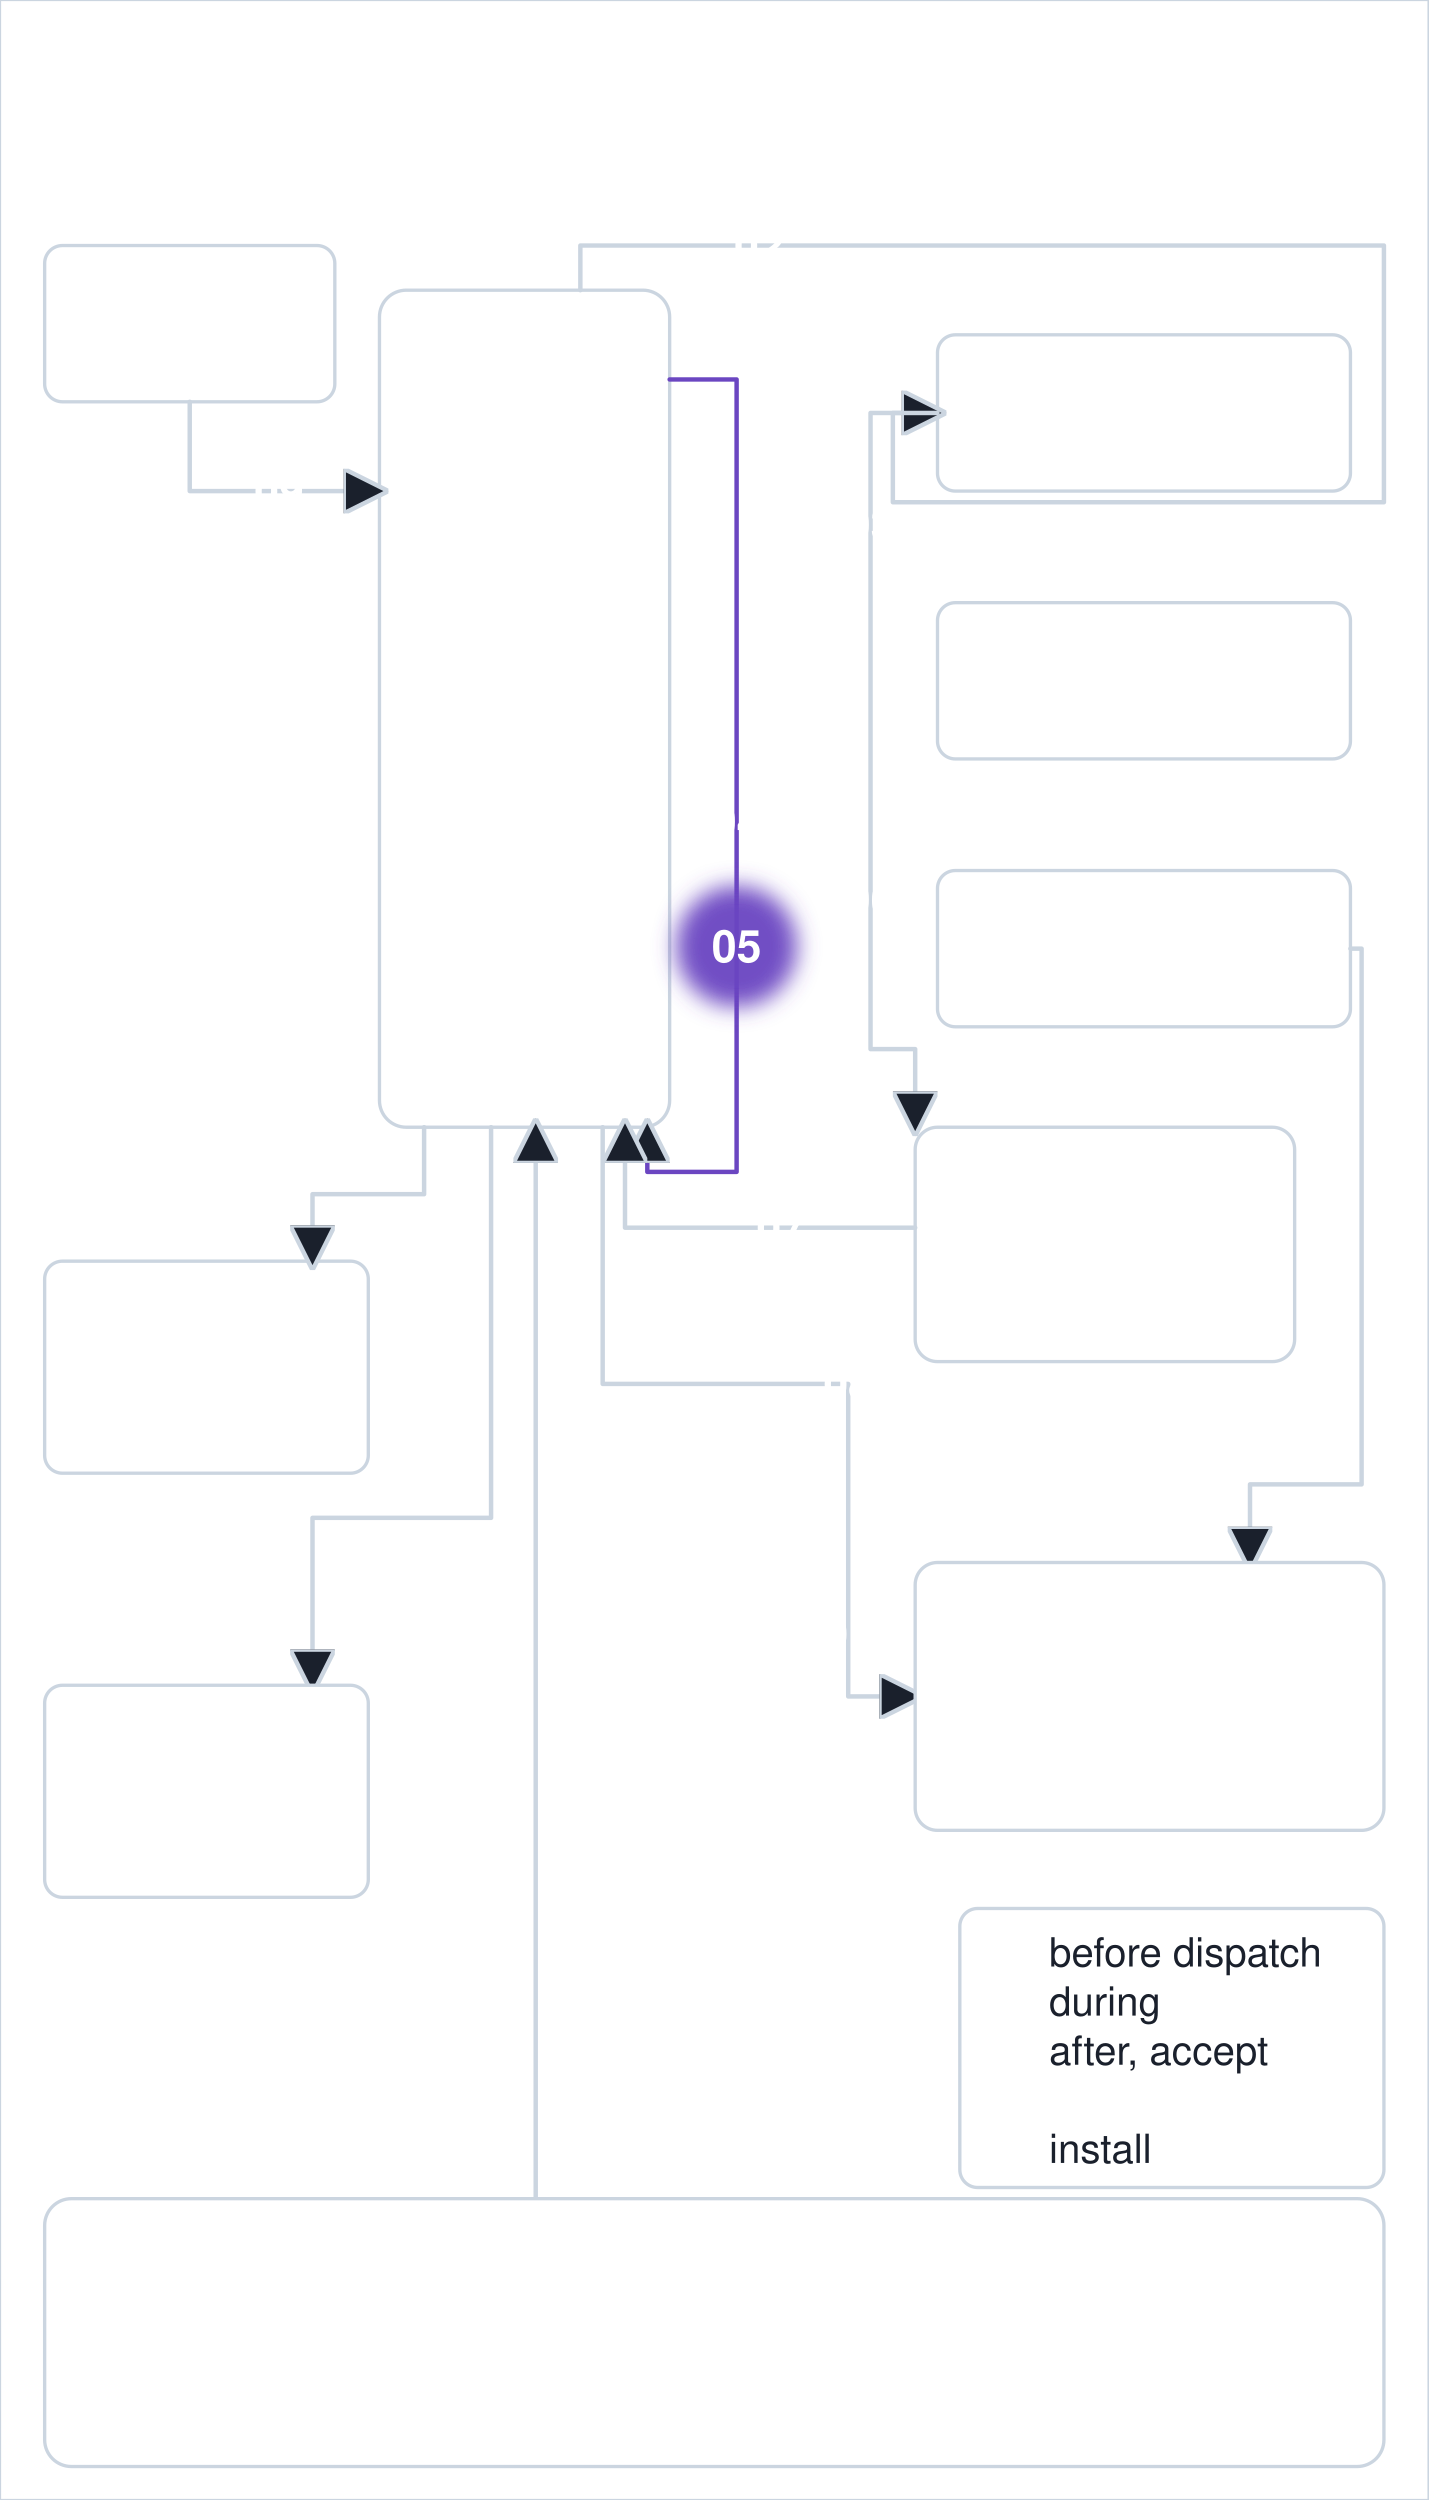
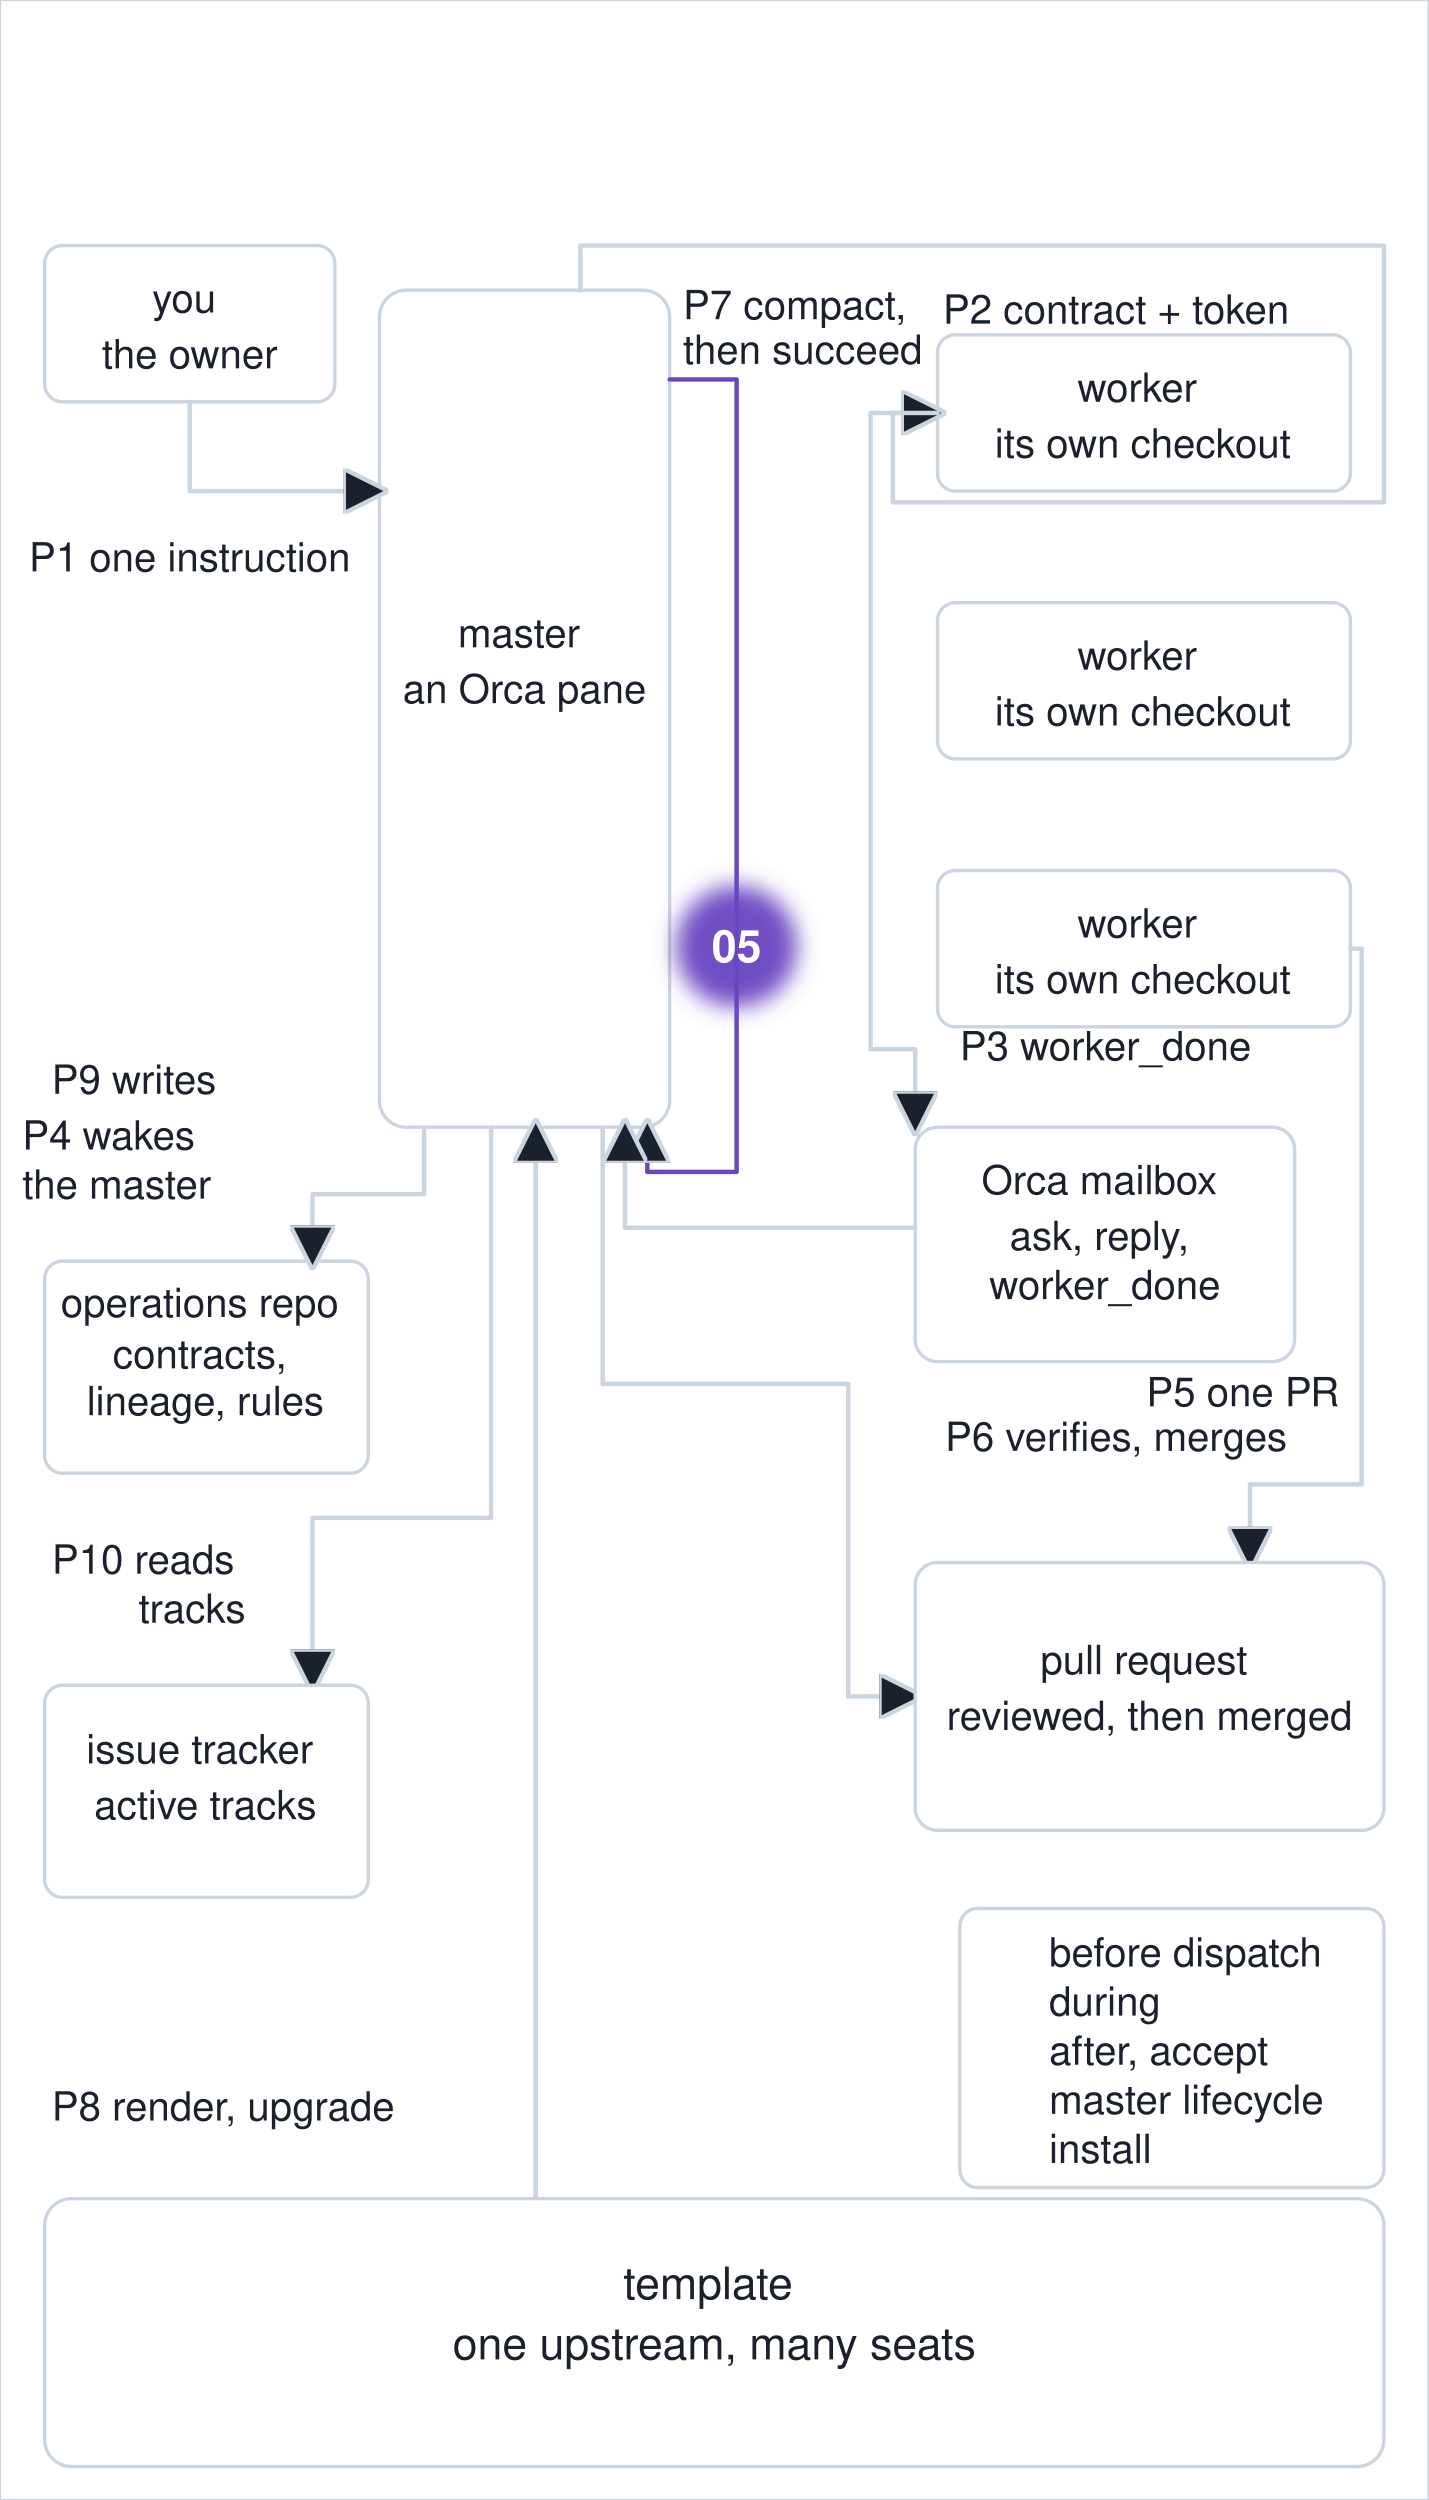
<svg xmlns="http://www.w3.org/2000/svg" width="640" height="1120" viewBox="0 0 640 1120" font-family="Helvetica, Arial, sans-serif">
  <defs>
    <marker id="system-arrow" markerWidth="10" markerHeight="10" refX="8" refY="5" orient="auto">
      <path d="M0,0 L10,5 L0,10 z" fill="#1a202c" stroke="#cbd5e0" />
    </marker>
    <filter id="glow-unit-05" x="-50%" y="-50%" width="200%" height="200%">
      <feGaussianBlur in="SourceGraphic" stdDeviation="5" result="coloredBlur" />
    </filter>
  </defs>
  <rect width="640" height="1120" fill="#ffffff" stroke="#cbd5e0" />
  <rect x="20" y="110" width="130" height="70" rx="8" fill="#ffffff" stroke="#cbd5e0" stroke-width="1.5" />
+   <text x="85" y="140" text-anchor="middle" font-size="18" fill="#1a202c">
+     <tspan x="85" dy="0">you</tspan>
+     <tspan x="85" dy="25">the owner</tspan>
+   </text>
  <rect x="170" y="130" width="130" height="375" rx="12" fill="#ffffff" stroke="#cbd5e0" stroke-width="1.5" />
+   <text x="235" y="290" text-anchor="middle" font-size="18" fill="#1a202c">
+     <tspan x="235" dy="0">master</tspan>
+     <tspan x="235" dy="25">an Orca pane</tspan>
+   </text>
  <rect x="420" y="150" width="185" height="70" rx="8" fill="#ffffff" stroke="#cbd5e0" stroke-width="1.5" />
+   <text x="512" y="180" text-anchor="middle" font-size="18" fill="#1a202c">
+     <tspan x="512" dy="0">worker</tspan>
+     <tspan x="512" dy="25">its own checkout</tspan>
+   </text>
  <rect x="420" y="270" width="185" height="70" rx="8" fill="#ffffff" stroke="#cbd5e0" stroke-width="1.5" />
+   <text x="512" y="300" text-anchor="middle" font-size="18" fill="#1a202c">
+     <tspan x="512" dy="0">worker</tspan>
+     <tspan x="512" dy="25">its own checkout</tspan>
+   </text>
  <rect x="420" y="390" width="185" height="70" rx="8" fill="#ffffff" stroke="#cbd5e0" stroke-width="1.5" />
+   <text x="512" y="420" text-anchor="middle" font-size="18" fill="#1a202c">
+     <tspan x="512" dy="0">worker</tspan>
+     <tspan x="512" dy="25">its own checkout</tspan>
+   </text>
  <path id="P1" d="M85 180 V220 H170" fill="none" stroke="#cbd5e0" stroke-width="2" stroke-linejoin="round" stroke-linecap="round" marker-end="url(#system-arrow)" />
-   <text x="125" y="227" text-anchor="middle" font-size="20" font-weight="bold" fill="#ffffff">09</text>
+   <text x="85" y="256" text-anchor="middle" font-size="18" fill="#1a202c">P1 one instruction</text>
  <path id="P2" d="M260 130 V110 H620 V225 H400 V185 H420" fill="none" stroke="#cbd5e0" stroke-width="2" stroke-linejoin="round" stroke-linecap="round" marker-end="url(#system-arrow)" />
-   <text x="340" y="117" text-anchor="middle" font-size="20" font-weight="bold" fill="#ffffff">02</text>
+   <text x="500" y="145" text-anchor="middle" font-size="18" fill="#1a202c">P2 contract + token</text>
  <path id="P7" d="M300 170 H330 V525 H290 V505" fill="none" stroke="#6b46c1" stroke-width="2" stroke-linejoin="round" stroke-linecap="round" marker-end="url(#system-arrow)" />
-   <text x="330" y="375" text-anchor="middle" font-size="20" font-weight="bold" fill="#ffffff">04</text>
+   <text x="306" y="143" text-anchor="start" font-size="18" fill="#1a202c">
+     <tspan x="306" dy="0">P7 compact,</tspan>
+     <tspan x="306" dy="20">then succeed</tspan>
+   </text>
  <circle id="check-05" cx="330" cy="424" r="26" fill="#6b46c1" stroke="#6b46c1" stroke-width="2" fill-opacity="0.95" filter="url(#glow-unit-05)" />
  <text x="330" y="431" text-anchor="middle" font-size="20" font-weight="bold" fill="#ffffff">05</text>
  <path id="P3" d="M420 185 H390 V470 H410 V505" fill="none" stroke="#cbd5e0" stroke-width="2" stroke-linejoin="round" stroke-linecap="round" marker-end="url(#system-arrow)" />
-   <text x="390" y="242" text-anchor="middle" font-size="20" font-weight="bold" fill="#ffffff">03</text>
-   <text x="390" y="410" text-anchor="middle" font-size="20" font-weight="bold" fill="#ffffff">06</text>
+   <text x="430" y="475" text-anchor="start" font-size="18" fill="#1a202c">P3 worker_done</text>
  <rect x="410" y="505" width="170" height="105" rx="10" fill="#ffffff" stroke="#cbd5e0" stroke-width="1.5" />
+   <text x="495" y="535" text-anchor="middle" font-size="18" fill="#1a202c">
+     <tspan x="495" dy="0">Orca mailbox</tspan>
+     <tspan x="495" dy="25">ask, reply,</tspan>
+     <tspan x="495" dy="22">worker_done</tspan>
+   </text>
  <path id="P4" d="M410 550 H280 V505" fill="none" stroke="#cbd5e0" stroke-width="2" stroke-linejoin="round" stroke-linecap="round" marker-end="url(#system-arrow)" />
-   <text x="350" y="557" text-anchor="middle" font-size="20" font-weight="bold" fill="#ffffff">07</text>
+   <text x="10" y="515" text-anchor="start" font-size="18" fill="#1a202c">
+     <tspan x="10" dy="0">P4 wakes</tspan>
+     <tspan x="10" dy="22">the master</tspan>
+   </text>
  <path id="P5" d="M605 425 H610 V665 H560 V700" fill="none" stroke="#cbd5e0" stroke-width="2" stroke-linejoin="round" stroke-linecap="round" marker-end="url(#system-arrow)" />
+   <text x="600" y="630" text-anchor="end" font-size="18" fill="#1a202c">P5 one PR</text>
  <path id="P6" d="M270 505 V620 H380 V760 H410" fill="none" stroke="#cbd5e0" stroke-width="2" stroke-linejoin="round" stroke-linecap="round" marker-end="url(#system-arrow)" />
-   <text x="380" y="627" text-anchor="middle" font-size="20" font-weight="bold" fill="#ffffff">08</text>
-   <text x="380" y="739" text-anchor="middle" font-size="20" font-weight="bold" fill="#ffffff">01</text>
+   <text x="500" y="650" text-anchor="middle" font-size="18" fill="#1a202c">P6 verifies, merges</text>
  <rect x="20" y="565" width="145" height="95" rx="8" fill="#ffffff" stroke="#cbd5e0" stroke-width="1.5" />
+   <text x="92" y="590" text-anchor="middle" font-size="18" fill="#1a202c">
+     <tspan x="92" dy="0">operations repo</tspan>
+     <tspan x="92" dy="23">contracts,</tspan>
+     <tspan x="92" dy="21">lineage, rules</tspan>
+   </text>
  <path id="P9" d="M190 505 V535 H140 V565" fill="none" stroke="#cbd5e0" stroke-width="2" stroke-linejoin="round" stroke-linecap="round" marker-end="url(#system-arrow)" />
+   <text x="60" y="490" text-anchor="middle" font-size="18" fill="#1a202c">P9 writes</text>
  <path id="P10" d="M220 505 V680 H140 V755" fill="none" stroke="#cbd5e0" stroke-width="2" stroke-linejoin="round" stroke-linecap="round" marker-end="url(#system-arrow)" />
+   <text x="110" y="705" text-anchor="end" font-size="18" fill="#1a202c">
+     <tspan x="110" dy="0">P10 reads</tspan>
+     <tspan x="110" dy="22">tracks</tspan>
+   </text>
  <rect x="20" y="755" width="145" height="95" rx="8" fill="#ffffff" stroke="#cbd5e0" stroke-width="1.5" />
+   <text x="92" y="790" text-anchor="middle" font-size="18" fill="#1a202c">
+     <tspan x="92" dy="0">issue tracker</tspan>
+     <tspan x="92" dy="25">active tracks</tspan>
+   </text>
  <rect x="410" y="700" width="210" height="120" rx="10" fill="#ffffff" stroke="#cbd5e0" stroke-width="1.5" />
+   <text x="515" y="750" text-anchor="middle" font-size="18" fill="#1a202c">
+     <tspan x="515" dy="0">pull request</tspan>
+     <tspan x="515" dy="25">reviewed, then merged</tspan>
+   </text>
  <path id="P8" d="M240 985 V505" fill="none" stroke="#cbd5e0" stroke-width="2" stroke-linejoin="round" stroke-linecap="round" marker-end="url(#system-arrow)" />
+   <text x="100" y="950" text-anchor="middle" font-size="18" fill="#1a202c">P8 render, upgrade</text>
  <rect x="430" y="855" width="190" height="125" rx="8" fill="#ffffff" stroke="#cbd5e0" stroke-width="1.5" />
  <text x="470" y="881" font-size="18" fill="#1a202c">before dispatch</text>
  <text x="470" y="903" font-size="18" fill="#1a202c">during</text>
  <text x="470" y="925" font-size="18" fill="#1a202c">after, accept</text>
+   <text x="470" y="947" font-size="18" fill="#1a202c">master lifecycle</text>
  <text x="470" y="969" font-size="18" fill="#1a202c">install</text>
  <rect x="20" y="985" width="600" height="120" rx="12" fill="#ffffff" stroke="#cbd5e0" stroke-width="1.5" />
+   <text x="320" y="1030" text-anchor="middle" font-size="20" fill="#1a202c">
+     <tspan x="320" dy="0">template</tspan>
+     <tspan x="320" dy="27">one upstream, many seats</tspan>
+   </text>
</svg>
